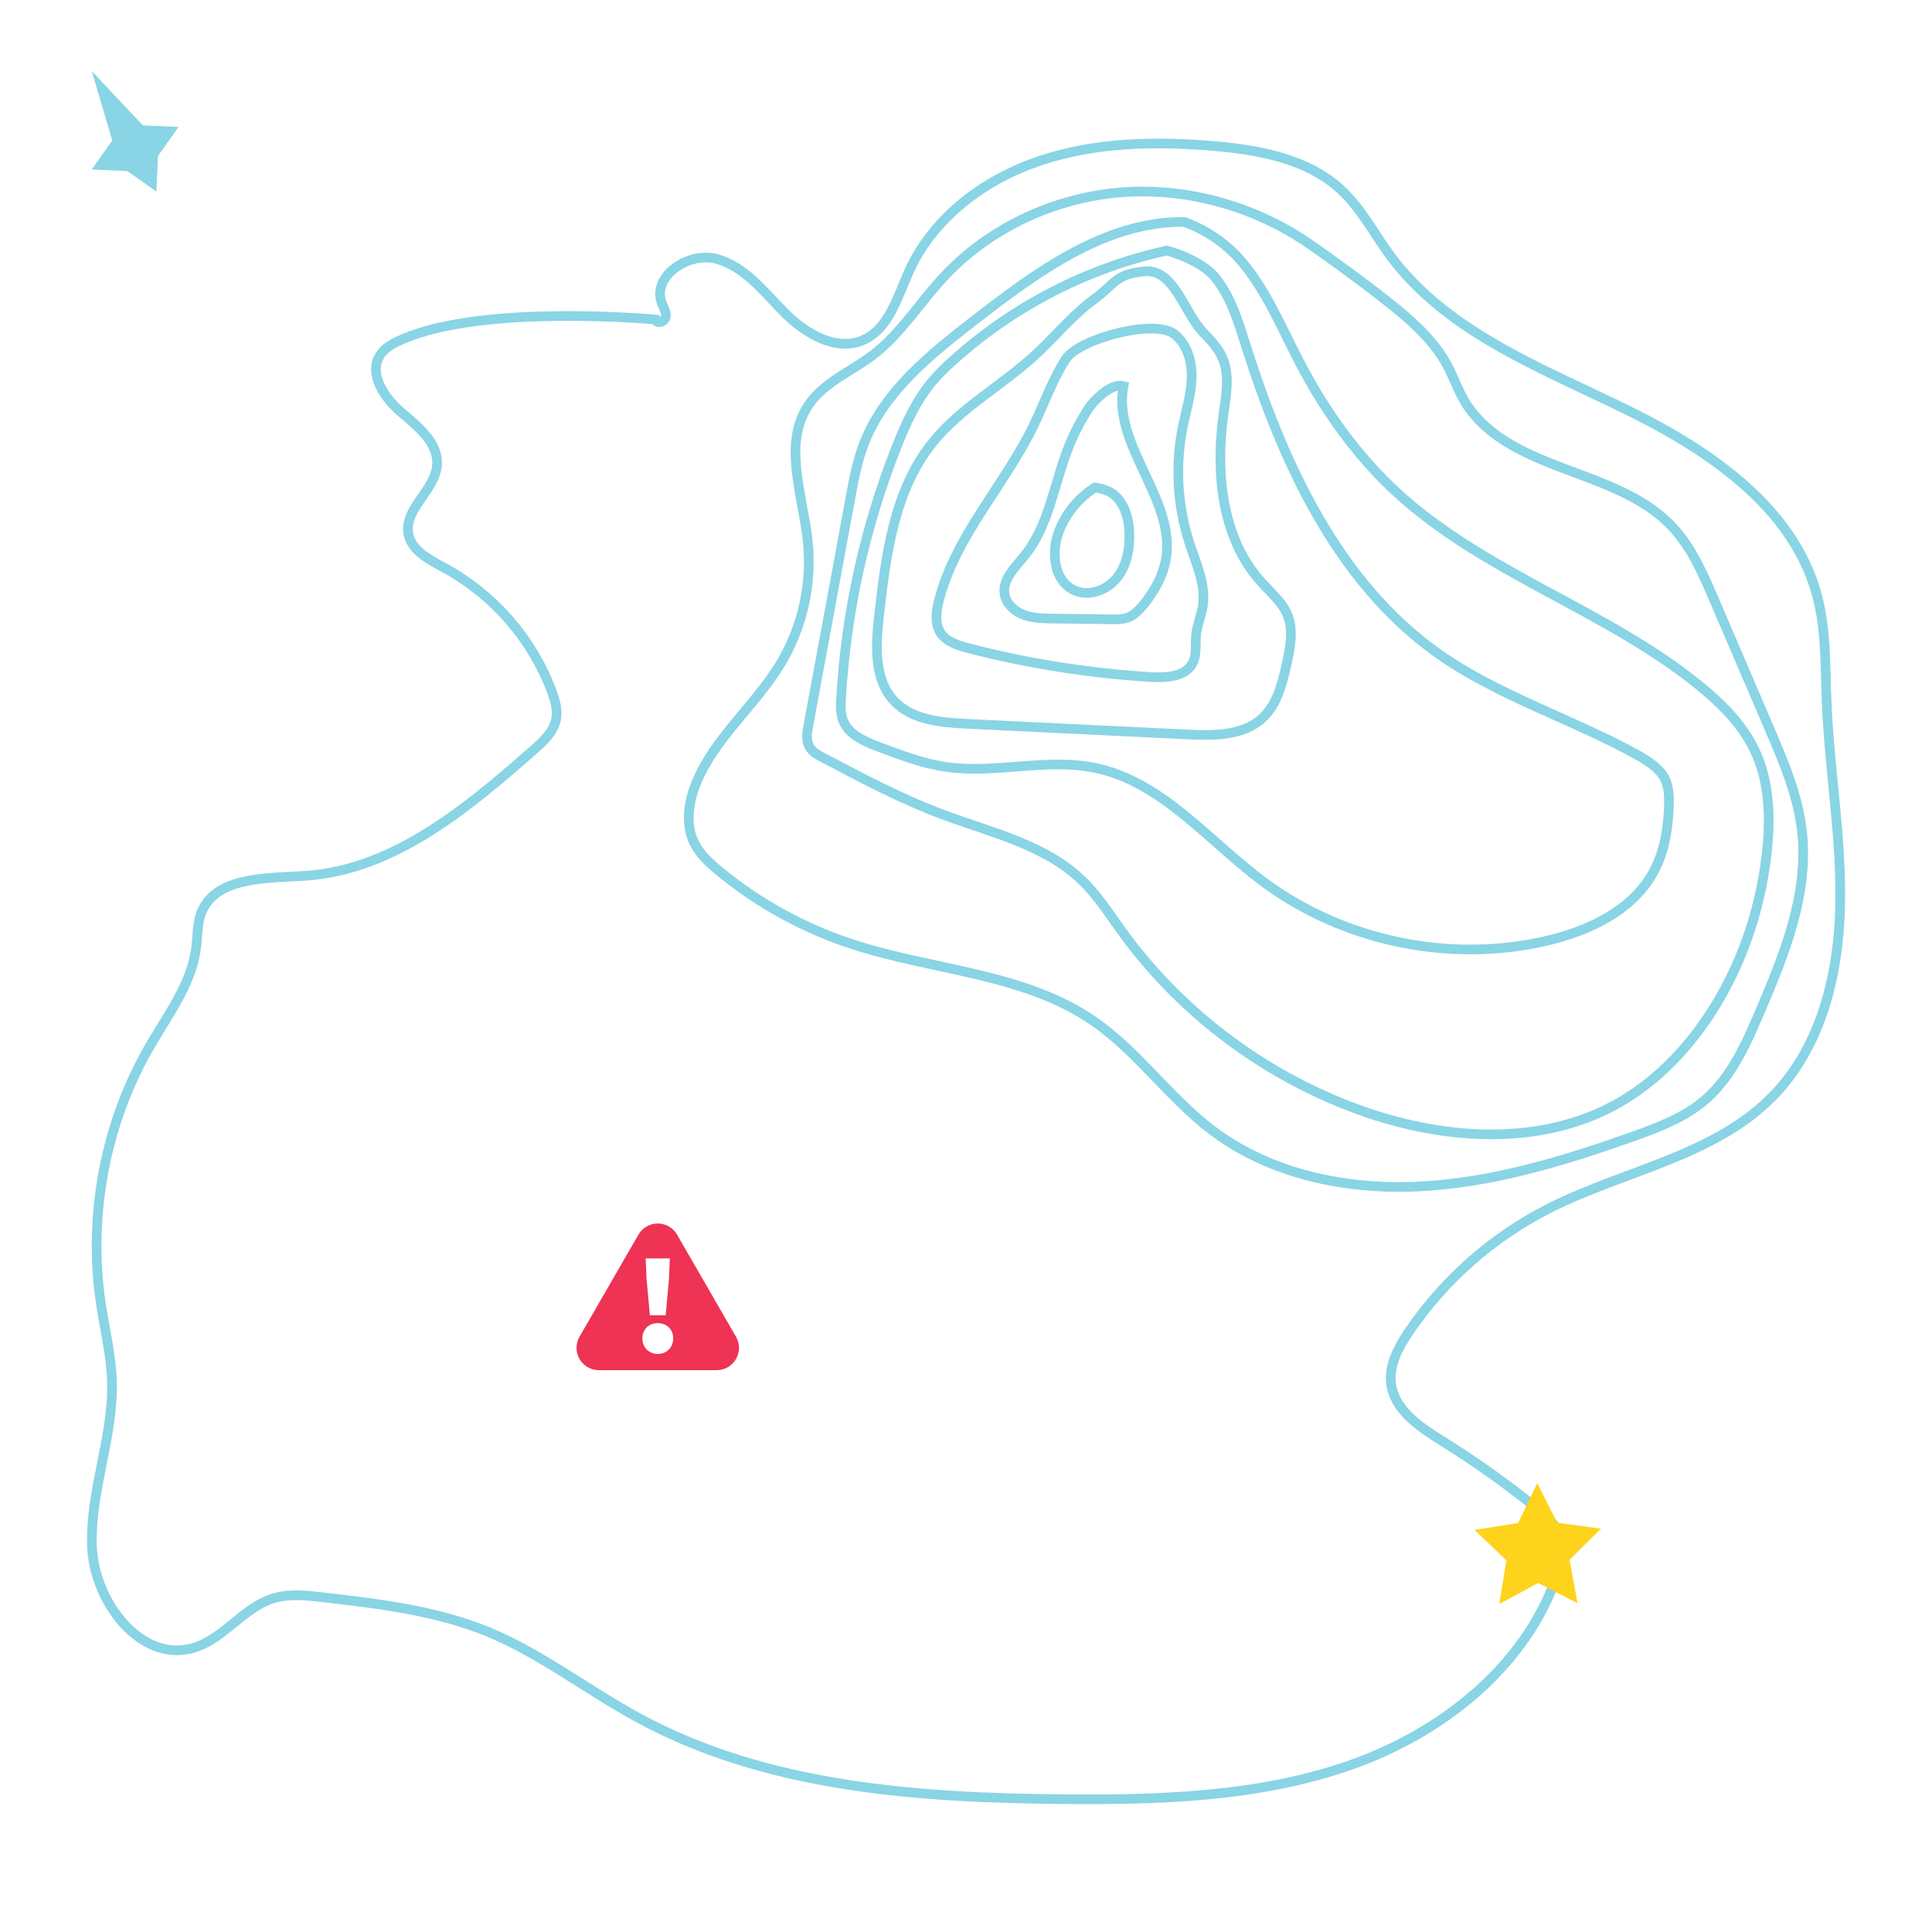
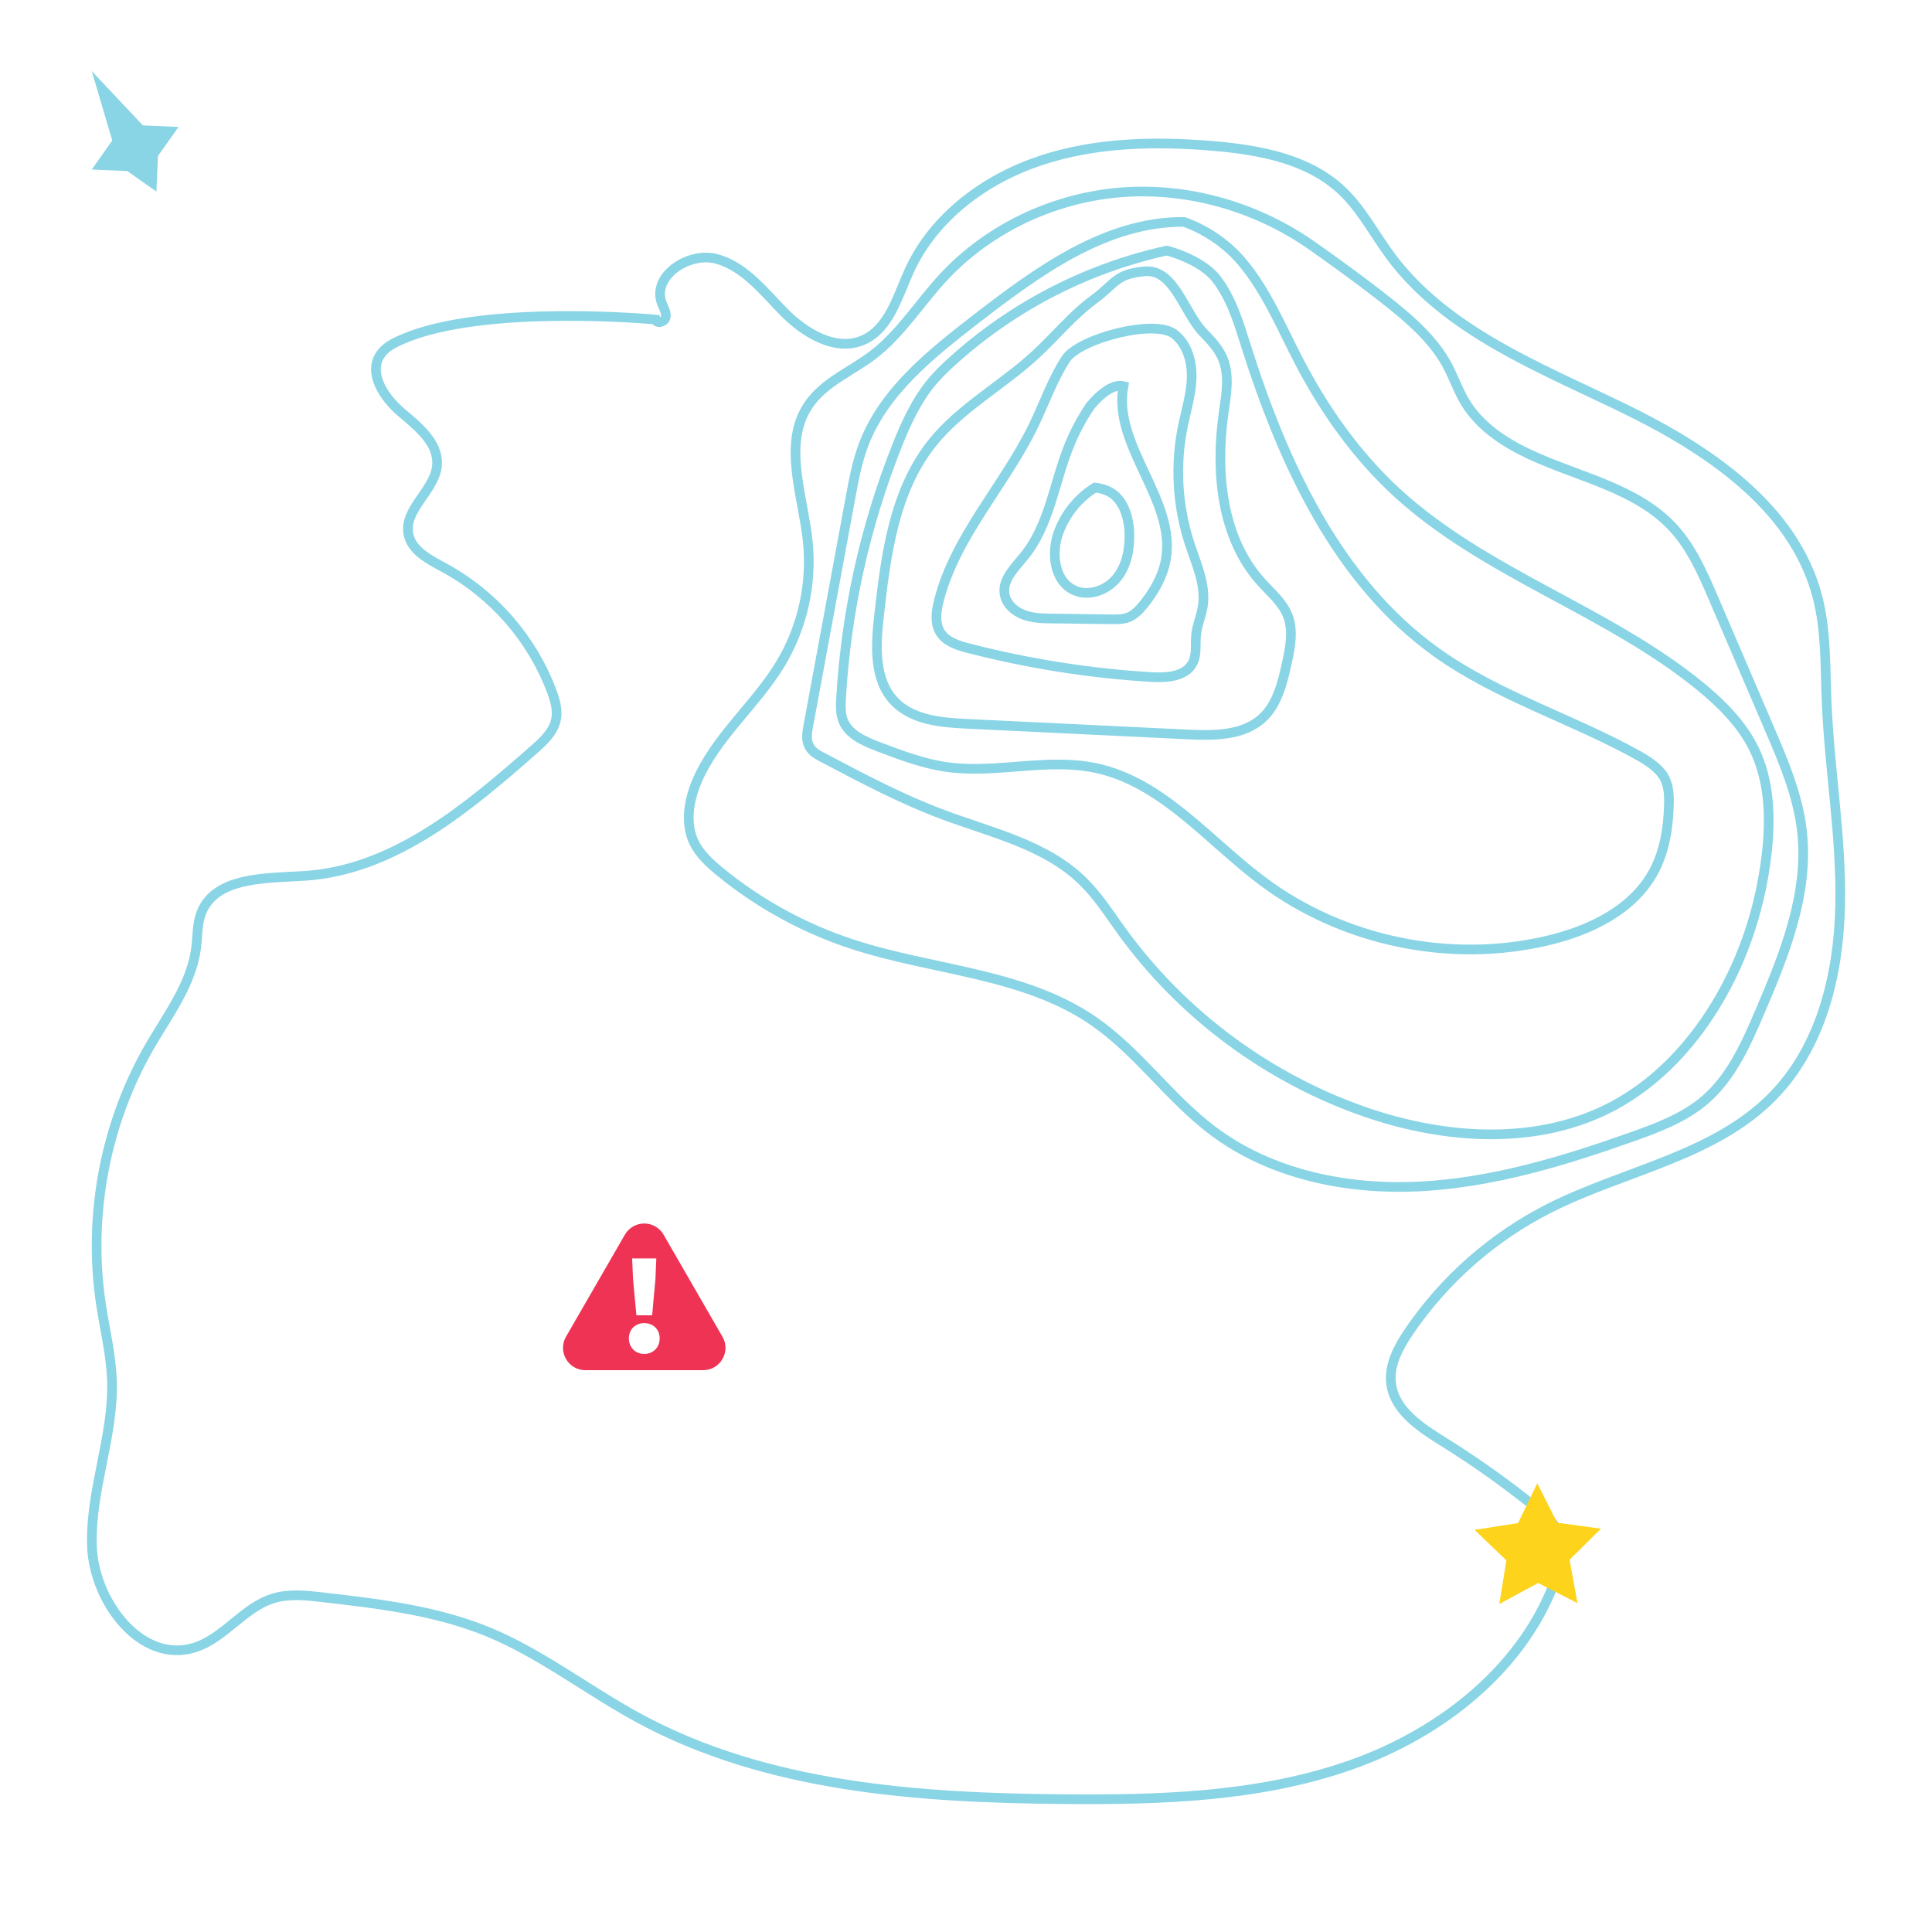
<svg xmlns="http://www.w3.org/2000/svg" width="2000" height="2000" viewBox="0 0 2000 2000">
  <g fill="none" stroke="#89d4e5" stroke-miterlimit="10" stroke-width="10">
    <path d="M416.5 351.2c-8.7 3.8-17.7 8.2-22.9 16.2-12.6 19.2 3.9 44.2 21.5 59.2s39 31.8 37.3 54.8c-1.9 26.3-34.7 45.6-29.6 71.6 3.4 17.3 21.8 26.4 37.2 34.8a243.4 243.4 0 0 1 111.1 127.6c3.5 9.4 6.5 19.6 4.5 29.4-2.6 12.9-13 22.5-22.9 31.2-68.8 60.6-144.7 124.3-236.2 130.6-40.6 2.7-93.5.5-108.2 38.5-4.3 11.2-3.7 23.7-5.2 35.6-4.6 37.4-28.6 68.9-47.5 101.4-46.5 79.9-64.8 175.8-51.2 267.2 4 26.7 10.6 53.1 11.5 80.2 1.8 57.5-22.7 113.6-20.7 171.1s51 122.1 106 105c30.9-9.6 50.8-41.5 81.7-51 16.4-5 34-3.1 51.1-1.1 58.2 6.7 117.3 13.6 171.5 35.9s102.7 60.3 155.1 88.8c132.8 72.3 289.7 83 440.9 84.3 100.2.8 202.5-2.2 297-35.5s181.5-102.1 213.5-197.1c4.3-12.6 7.5-26.4 3.3-39s-14.4-21.5-24.6-29.7a963.5 963.5 0 0 0-96.5-68.7c-23.6-14.7-50.5-32.2-54.1-59.9-2.6-19.3 7.6-38 18.5-54.2a388.2 388.2 0 0 1 145.2-127.6c77.7-39.3 171.2-54 231.9-116.5 49.5-50.9 67.6-125.1 69.2-196.1s-11.2-141.4-14-212.4c-1.5-36.3-.4-73.1-9.6-108.3-24.5-93.7-114.9-153.4-202-195.6s-182.8-79.6-240.3-157.5c-16.6-22.6-29.7-48.1-50.1-67.3-34.5-32.5-84.6-41.8-131.9-45.9-60.4-5.2-122.5-4.1-180.1 15.1S966.6 224.8 941.4 280c-12.4 27.2-21.1 60.9-48.7 72.4s-59.1-7.2-80.4-28.6-41-47.6-70.1-55.7-67.9 17.8-57 46c1.8 4.7 4.9 9.3 3.9 14.3s-9.3 7.3-10.5 2.4c0 0-176.9-16.6-262.1 20.4z" />
    <path d="M1361.2 256.5c-57.1-41.2-128.7-62.6-198.9-57.5s-138.6 36.9-186.3 88.7c-24.4 26.4-43.8 58-72.4 79.8-22.6 17.2-50.9 28.3-66.7 51.9-26.8 39.8-6 92.5-.8 140.2A205.6 205.6 0 0 1 808 687.1c-26.1 43.2-68 76.5-87.2 123.2-8 19.5-11.5 42.4-2.5 61.5 5.8 12.1 16 21.5 26.4 30.1a424 424 0 0 0 137.5 75.5c83.5 27.4 177.3 29.7 249.7 79.5 45.9 31.6 78.3 79.3 122.7 113 60.3 45.8 139.2 62.1 214.8 58.3s149.2-26.2 220.5-51.5c26.8-9.5 53.9-19.8 75.4-38.3 27.1-23.5 42.2-57.6 56.3-90.5 25.6-59.7 51.1-122.9 43.8-187.4-4.2-37.3-19.2-72.4-34-106.9q-28.8-67.1-57.5-134c-11.1-25.8-22.6-52.2-41.5-72.9-38-41.5-97.8-52.5-148.8-76.3-26.2-12.2-51.5-28.9-66.6-53.6-7.8-12.8-12.5-27.3-19.8-40.4-10.6-19.1-26.2-35-42.7-49.3-33-28.5-93.3-70.6-93.3-70.6z" />
    <path d="M1225.5 229.7c-81.1-.5-151.9 51.6-216 101.2-46.1 35.7-94.3 74.2-115.2 128.6-7 18.3-10.6 37.6-14.1 56.9l-43.4 234.7c-1.4 7.2-2.6 15.1.9 21.5s8.9 8.8 14.5 11.8c40.6 21.4 81.3 43 124.3 59 50.4 18.8 106 31.1 144.4 68.8 15.7 15.3 27.5 34 40.3 51.7 62.7 86.8 152.9 153.4 254.3 188 82.9 28.2 178.2 34 255.3-7.5 40.4-21.8 73.7-55.5 98.9-93.9 32.4-49.3 52.1-106.7 59-165.3 4.4-37.1 3.5-76.2-12.9-109.8-12.8-26.3-34.2-47.4-56.9-65.9-96.3-78.1-221.6-115.8-313-199.7-41.6-38.3-74.9-85.3-101-135.5-18.5-35.5-33.9-73.4-59.8-103.9s-59.6-40.7-59.6-40.7z" />
    <path d="M1207.9 259.4a486.5 486.5 0 0 0-222.5 114.9 214 214 0 0 0-20.1 20.3c-16.6 19.7-27.5 43.6-37 67.6a839.3 839.3 0 0 0-57.6 260.2c-.5 8.1-.8 16.6 2.3 24.1 5.8 14 21.4 20.7 35.6 26.2 23.4 8.9 47 17.9 71.9 21.4 50.7 7 102.9-9.6 153.1.8 69.4 14.3 117.3 75.5 174.2 117.9 82.8 61.6 193.2 84.6 293.7 61 44.1-10.3 89.1-31.8 110.5-71.7 11-20.5 14.8-44.1 15.6-67.3.4-10.2.1-20.8-4.7-29.8s-15.8-16.6-25.8-22.3c-68.5-38.4-145.5-61.4-209.4-106.9-103.4-73.7-159.4-196.5-197.8-317.5-7.7-24.4-15.2-49.6-30.9-69.8s-51.1-29.1-51.1-29.1z" />
    <path d="M1132.2 310.1c-22.4 16.5-40 38.5-60.5 57.3-34.6 31.9-77.7 54.8-107 91.6-39.2 49.4-47.7 115.6-54.7 178.2-3.5 31-5.6 66.4 16 88.9 18.7 19.4 48.3 21.9 75.2 23.2l228 11c27.2 1.3 57.5 1.5 77.6-16.9 15.5-14.3 20.7-36.2 25.3-56.7 3.5-16.2 7-33.6 1.1-49.1-5.4-13.9-17.5-23.9-27.5-35-41.4-45.8-47.6-113.9-39-175.1 2.7-19.1 6.5-39.4-1.2-57.1-4.5-10.1-12.2-18.3-19.9-26.2-20.2-21.1-30.1-66-60.6-63.3s-30.3 12.8-52.8 29.2z" />
    <path d="M1103.3 371.7c-13.8 21.3-22.1 45.5-33.1 68.3-30.1 62.3-81.2 114.8-98.3 181.8-2.8 10.9-4.5 23.3 1.5 32.9s18.3 13.6 29.5 16.4a997.3 997.3 0 0 0 189 29.8c15.9.9 35.3-.4 42.7-14.5 4.6-8.8 2.6-19.4 3.6-29.3s5.4-19.8 7-30c3.2-21.9-6.8-43.3-13.7-64.3a238.7 238.7 0 0 1-7-121.5c3.4-16.6 8.6-33 9.1-50s-4.6-35.2-18-45.5c-20.5-15.9-98.5 4.7-112.3 25.9z" />
    <path d="M1128.7 420.2a219 219 0 0 0-22.6 42.8c-15 37.9-20 81-45.8 112.6-9.6 11.9-22.7 24.2-20.4 39.3 1.6 10 10.1 17.9 19.7 21.5s19.9 3.8 30.1 3.9l60.5.8c6.2.1 12.6.1 18.3-2.2s11.1-7.8 15.4-13.1c11-13.7 20-29.4 23-46.7 10.8-61.8-55.6-117.9-43.9-179.4-15.2-3.9-34.3 20.5-34.3 20.5z" />
    <path d="M1133.5 504.7a92.7 92.7 0 0 0-37.5 46c-8.1 21.4-4.9 50.8 16 60.3 15 7 33.8.1 44.2-12.8s13.5-30.3 12.9-46.9-6.6-35.5-21.7-42.8a48.5 48.5 0 0 0-13.9-3.8z" />
  </g>
  <path fill="#89d4e5" d="M147.9 129.8l36.9 1.6-21.3 30.1-1.6 36.8-30.1-21.2-36.8-1.6 21.2-30.1L95 73.6l52.9 56.2z" />
  <path fill="#fdd31b" d="M1612 1576.3l45.3 6.2-32.5 32.2 8.2 44.9-40.7-20.9-40.2 21.7 7.3-45.1-33-31.6 45.1-7 19.9-41.2 20.6 40.8z" />
-   <path fill="#ee3354" d="M761.9 1383.8l-61-105.7a23.1 23.1 0 0 0-40 0l-61 105.7a23.1 23.1 0 0 0 20 34.6h122c17.8 0 28.9-19.3 20-34.6zm-68.5-81.1l-.9 21.4-3.4 37.5h-16.3l-3.5-37.5-.9-21.4zm-12.5 98.9c-9.2 0-15.9-6.8-15.9-16.1s6.6-15.8 15.9-15.8 16 6.5 16 15.8-6.7 16.1-16 16.1z" />
+   <path fill="#ee3354" d="M747.9 1383.8l-61-105.7a23.1 23.1 0 0 0-40 0l-61 105.7a23.1 23.1 0 0 0 20 34.6h122c17.8 0 28.9-19.3 20-34.6zm-68.5-81.1l-.9 21.4-3.4 37.5h-16.3l-3.5-37.5-.9-21.4zm-12.5 98.9c-9.2 0-15.9-6.8-15.9-16.1s6.6-15.8 15.9-15.8 16 6.5 16 15.8-6.7 16.1-16 16.1z" />
</svg>
